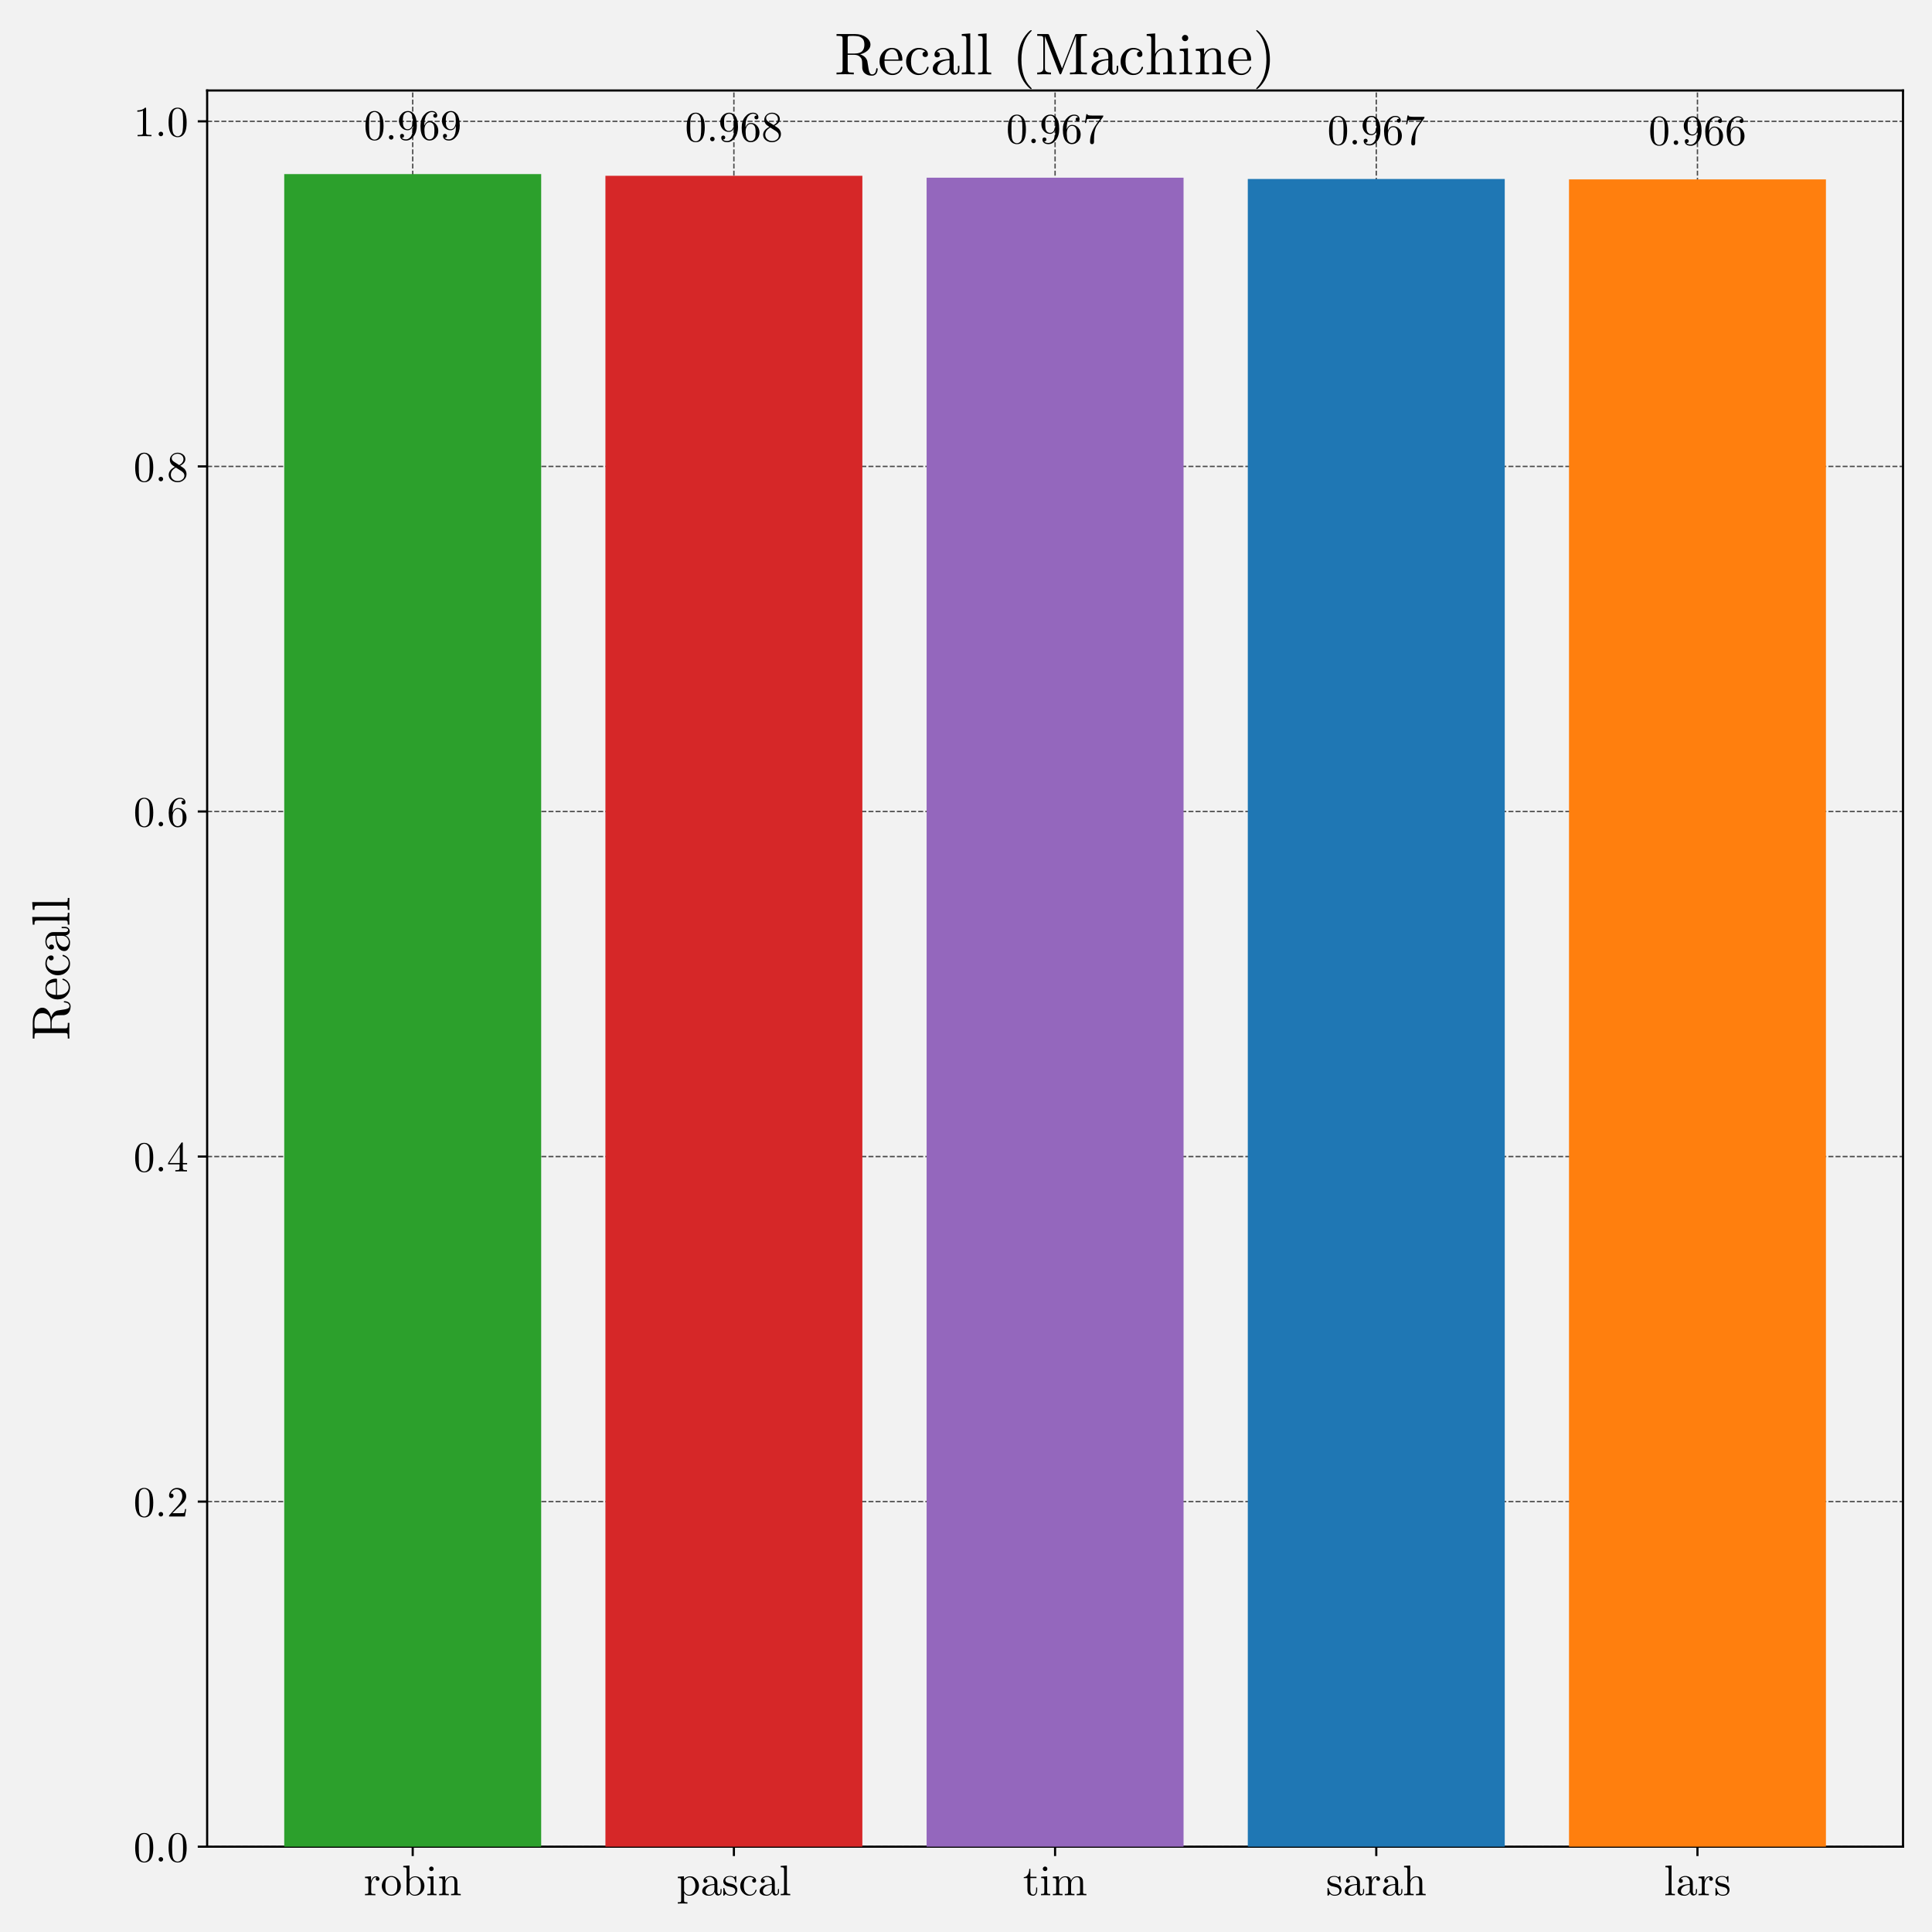
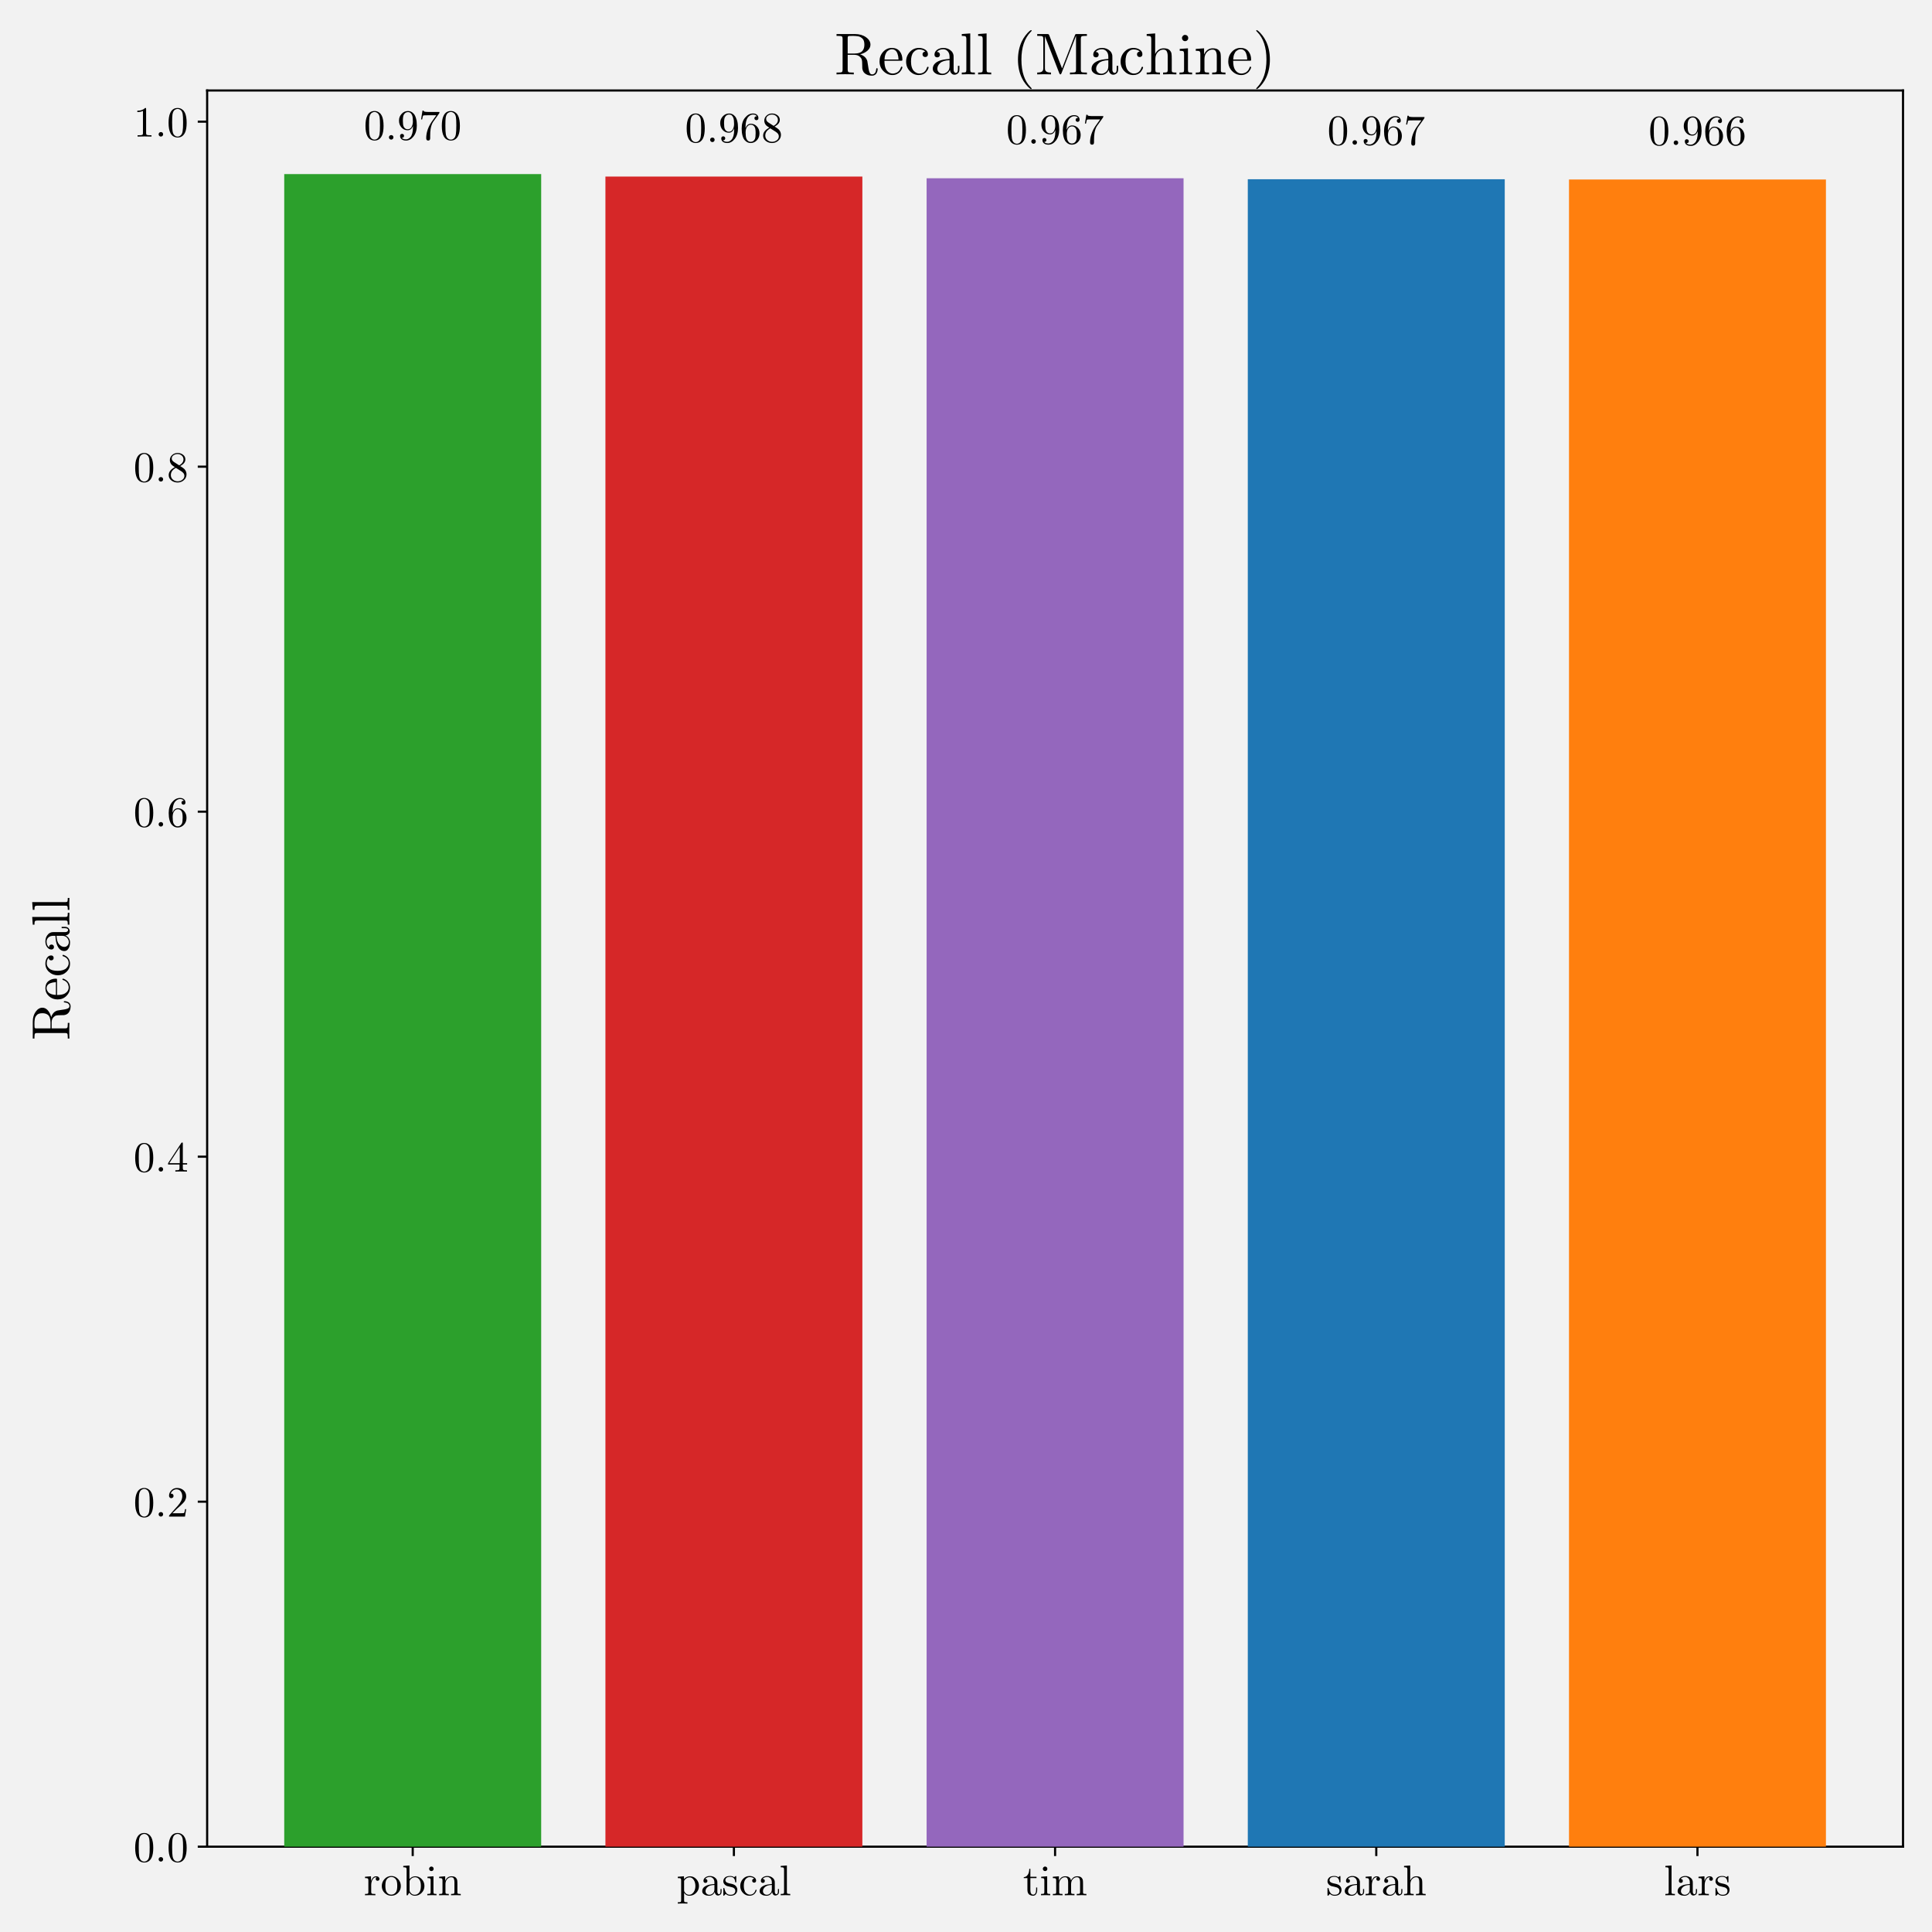
<svg xmlns="http://www.w3.org/2000/svg" xmlns:xlink="http://www.w3.org/1999/xlink" width="720pt" height="720pt" viewBox="0 0 720 720" version="1.1">
  <defs>
    <style type="text/css">*{stroke-linejoin: round; stroke-linecap: butt}</style>
  </defs>
  <g id="figure_1">
    <g id="patch_1">
      <path d="M 0 720  L 720 720  L 720 0  L 0 0  z " style="fill: #f2f2f2" />
    </g>
    <g id="axes_1">
      <g id="patch_2">
        <path d="M 77.198 688.205  L 709.2 688.205  L 709.2 33.72  L 77.198 33.72  z " style="fill: #f2f2f2" />
      </g>
      <g id="matplotlib.axis_1">
        <g id="xtick_1">
          <g id="line2d_1">
-             <path d="M 153.804 688.205  L 153.804 33.72  " clip-path="url(#pa54f0e3e91)" style="fill: none; stroke-dasharray: 1.85,0.8; stroke-dashoffset: 0; stroke: #000000; stroke-opacity: 0.7; stroke-width: 0.5" />
-           </g>
-           <g id="line2d_2">
            <defs>
-               <path id="mc6ed6a893f" d="M 0 0  L 0 3.5  " style="stroke: #000000; stroke-width: 0.8" />
+               <path id="mddbb6d529b" d="M 0 0  L 0 3.5  " style="stroke: #000000; stroke-width: 0.8" />
            </defs>
            <g>
-               <use xlink:href="#mc6ed6a893f" x="153.804" y="688.205" style="stroke: #000000; stroke-width: 0.8" />
+               <use xlink:href="#mddbb6d529b" x="153.804" y="688.205" style="stroke: #000000; stroke-width: 0.8" />
            </g>
          </g>
          <g id="text_1">
            <g transform="translate(135.5889 706.3075) scale(0.16 -0.16)">
              <defs>
                <path id="CMUSerif-Roman-72" d="M 178 0  L 178 197  Q 519 197 598 239  Q 678 281 678 488  L 678 2203  Q 678 2441 595 2500  Q 513 2559 178 2559  L 178 2759  L 1069 2828  L 1069 2125  Q 1159 2400 1351 2614  Q 1544 2828 1856 2828  Q 2063 2828 2195 2712  Q 2328 2597 2328 2438  Q 2328 2297 2242 2226  Q 2156 2156 2053 2156  Q 1938 2156 1858 2229  Q 1778 2303 1778 2431  Q 1778 2509 1814 2570  Q 1850 2631 1878 2653  Q 1906 2675 1925 2681  Q 1913 2688 1856 2688  Q 1503 2688 1301 2336  Q 1100 1984 1100 1484  L 1100 500  Q 1100 316 1176 256  Q 1253 197 1588 197  L 1722 197  L 1722 0  Q 1466 19 909 19  Q 831 19 709 16  Q 588 13 428 6  Q 269 0 178 0  z " transform="scale(0.015625)" />
                <path id="CMUSerif-Roman-6f" d="M 601 345  Q 178 763 178 1370  Q 178 1978 592 2423  Q 1006 2869 1600 2869  Q 2181 2869 2598 2426  Q 3016 1984 3016 1369  Q 3016 766 2595 347  Q 2175 -72 1594 -72  Q 1025 -72 601 345  z M 709 1422  Q 709 800 872 519  Q 1122 91 1600 91  Q 1838 91 2036 219  Q 2234 347 2344 563  Q 2484 844 2484 1422  Q 2484 2038 2316 2309  Q 2066 2725 1594 2725  Q 1388 2725 1186 2617  Q 984 2509 863 2297  Q 709 2016 709 1422  z " transform="scale(0.015625)" />
                <path id="CMUSerif-Roman-62" d="M 178 4172  L 178 4372  L 1100 4441  L 1100 2413  Q 1472 2828 1978 2828  Q 2528 2828 2931 2406  Q 3334 1984 3334 1381  Q 3334 772 2912 350  Q 2491 -72 1906 -72  Q 1375 -72 1069 397  Q 844 6 838 0  L 678 0  L 678 3816  Q 678 4053 593 4112  Q 509 4172 178 4172  z M 1119 728  Q 1119 594 1209 459  Q 1463 72 1875 72  Q 1878 72 1881 72  Q 2328 72 2606 481  Q 2803 788 2803 1388  Q 2803 1981 2619 2278  Q 2363 2688 1947 2688  Q 1478 2688 1191 2278  Q 1119 2175 1119 2047  L 1119 728  z " transform="scale(0.015625)" />
                <path id="CMUSerif-Roman-69" d="M 213 0  L 213 197  Q 553 197 631 239  Q 709 281 709 488  L 709 2209  Q 709 2447 629 2503  Q 550 2559 238 2559  L 238 2759  L 1131 2828  L 1131 481  Q 1131 291 1200 244  Q 1269 197 1581 197  L 1581 0  Q 928 19 916 19  Q 828 19 213 0  z M 481 3944  Q 481 4072 579 4176  Q 678 4281 818 4281  Q 959 4281 1059 4186  Q 1159 4091 1159 3942  Q 1159 3794 1059 3698  Q 959 3603 819 3603  Q 672 3603 576 3706  Q 481 3809 481 3944  z " transform="scale(0.015625)" />
                <path id="CMUSerif-Roman-6e" d="M 206 0  L 206 197  Q 547 197 625 239  Q 703 281 703 488  L 703 2203  Q 703 2441 620 2500  Q 538 2559 206 2559  L 206 2759  L 1106 2828  L 1106 2156  Q 1406 2828 2053 2828  Q 2534 2828 2725 2591  Q 2866 2431 2895 2253  Q 2925 2075 2925 1613  L 2925 391  Q 2931 256 3034 226  Q 3138 197 3425 197  L 3425 0  Q 2772 19 2706 19  Q 2656 19 1984 0  L 1984 197  Q 2325 197 2404 239  Q 2484 281 2484 488  L 2484 1978  Q 2484 2303 2384 2495  Q 2284 2688 2009 2688  Q 1678 2688 1412 2409  Q 1147 2131 1147 1663  L 1147 488  Q 1147 281 1226 239  Q 1306 197 1644 197  L 1644 0  Q 991 19 928 19  Q 878 19 206 0  z " transform="scale(0.015625)" />
              </defs>
              <use xlink:href="#CMUSerif-Roman-72" />
              <use xlink:href="#CMUSerif-Roman-6f" x="39.062" />
              <use xlink:href="#CMUSerif-Roman-62" x="89.062" />
              <use xlink:href="#CMUSerif-Roman-69" x="144.531" />
              <use xlink:href="#CMUSerif-Roman-6e" x="172.217" />
            </g>
          </g>
        </g>
        <g id="xtick_2">
-           <g id="line2d_3">
-             <path d="M 273.501 688.205  L 273.501 33.72  " clip-path="url(#pa54f0e3e91)" style="fill: none; stroke-dasharray: 1.85,0.8; stroke-dashoffset: 0; stroke: #000000; stroke-opacity: 0.7; stroke-width: 0.5" />
-           </g>
-           <g id="line2d_4">
-             <g>
-               <use xlink:href="#mc6ed6a893f" x="273.501" y="688.205" style="stroke: #000000; stroke-width: 0.8" />
+           <g id="line2d_2">
+             <g>
+               <use xlink:href="#mddbb6d529b" x="273.501" y="688.205" style="stroke: #000000; stroke-width: 0.8" />
            </g>
          </g>
          <g id="text_2">
            <g transform="translate(252.1488 706.3075) scale(0.16 -0.16)">
              <defs>
                <path id="CMUSerif-Roman-70" d="M 178 -1044  Q 519 -1044 598 -1001  Q 678 -959 678 -756  L 678 2241  Q 678 2453 598 2506  Q 519 2559 178 2559  L 178 2759  L 1100 2828  L 1100 2406  Q 1484 2828 1997 2828  Q 2541 2828 2937 2406  Q 3334 1984 3334 1381  Q 3334 772 2912 350  Q 2491 -72 1906 -72  Q 1588 -72 1373 92  Q 1159 256 1119 378  L 1119 319  L 1119 -756  Q 1119 -963 1200 -1003  Q 1281 -1044 1619 -1044  L 1619 -1241  Q 947 -1222 897 -1222  Q 834 -1222 178 -1241  L 178 -1044  z M 1119 728  Q 1119 631 1133 597  Q 1147 563 1209 459  Q 1463 72 1875 72  Q 1878 72 1881 72  Q 2247 72 2525 445  Q 2803 819 2803 1381  Q 2803 1919 2550 2294  Q 2297 2669 1947 2669  Q 1697 2669 1478 2534  Q 1259 2400 1119 2156  L 1119 728  z " transform="scale(0.015625)" />
                <path id="CMUSerif-Roman-61" d="M 269 609  Q 269 1153 909 1441  Q 1294 1625 2088 1672  L 2088 1906  Q 2088 2303 1880 2514  Q 1672 2725 1409 2725  Q 941 2725 716 2431  Q 906 2425 975 2329  Q 1044 2234 1044 2138  Q 1044 2009 964 1926  Q 884 1844 750 1844  Q 622 1844 537 1923  Q 453 2003 453 2144  Q 453 2456 736 2662  Q 1019 2869 1422 2869  Q 1947 2869 2297 2516  Q 2406 2406 2461 2265  Q 2516 2125 2522 2033  Q 2528 1941 2528 1759  L 2528 481  Q 2528 444 2540 381  Q 2553 319 2611 239  Q 2669 159 2766 159  Q 2997 159 2994 569  L 2994 928  L 3156 928  L 3156 569  Q 3156 228 2976 95  Q 2797 -38 2631 -38  Q 2419 -38 2284 118  Q 2150 275 2131 488  Q 2034 244 1814 86  Q 1594 -72 1294 -72  Q 1063 -72 845 -14  Q 628 44 448 205  Q 269 366 269 609  z M 763 616  Q 763 378 931 225  Q 1100 72 1338 72  Q 1606 72 1847 280  Q 2088 488 2088 897  L 2088 1538  Q 1378 1513 1070 1230  Q 763 947 763 616  z " transform="scale(0.015625)" />
                <path id="CMUSerif-Roman-73" d="M 213 84  L 213 928  Q 213 1000 216 1025  Q 219 1050 237 1069  Q 256 1088 294 1088  Q 338 1088 355 1069  Q 372 1050 384 978  Q 481 538 689 305  Q 897 72 1275 72  Q 1634 72 1815 231  Q 1997 391 1997 653  Q 1997 1122 1331 1241  Q 947 1319 787 1370  Q 628 1422 488 1538  Q 213 1763 213 2081  Q 213 2400 455 2634  Q 697 2869 1234 2869  Q 1594 2869 1838 2688  Q 1909 2744 1947 2791  Q 2031 2869 2075 2869  Q 2125 2869 2134 2836  Q 2144 2803 2144 2713  L 2144 2069  Q 2144 1997 2141 1972  Q 2138 1947 2119 1930  Q 2100 1913 2059 1913  Q 1988 1913 1984 1972  Q 1934 2747 1234 2747  Q 856 2747 687 2601  Q 519 2456 519 2259  Q 519 2150 570 2067  Q 622 1984 689 1936  Q 756 1888 881 1842  Q 1006 1797 1082 1781  Q 1159 1766 1306 1734  Q 1819 1638 2034 1428  Q 2303 1159 2303 819  Q 2303 441 2047 184  Q 1791 -72 1275 -72  Q 859 -72 569 206  Q 531 169 503 136  Q 475 103 464 90  Q 453 78 450 70  Q 447 63 441 56  Q 313 -72 281 -72  Q 231 -72 222 -39  Q 213 -6 213 84  z " transform="scale(0.015625)" />
                <path id="CMUSerif-Roman-63" d="M 625 351  Q 219 775 219 1383  Q 219 1991 619 2430  Q 1019 2869 1606 2869  Q 1997 2869 2290 2683  Q 2584 2497 2584 2181  Q 2584 2041 2501 1961  Q 2419 1881 2291 1881  Q 2156 1881 2076 1964  Q 1997 2047 1997 2175  Q 1997 2231 2015 2287  Q 2034 2344 2104 2403  Q 2175 2463 2297 2472  Q 2069 2706 1625 2706  Q 1619 2706 1613 2706  Q 1288 2706 1019 2400  Q 750 2094 750 1394  Q 750 1028 839 761  Q 928 494 1075 356  Q 1222 219 1365 155  Q 1509 91 1650 91  Q 2278 91 2491 763  Q 2509 825 2572 825  Q 2656 825 2656 763  Q 2656 731 2631 650  Q 2606 569 2528 441  Q 2450 313 2339 202  Q 2228 91 2033 9  Q 1838 -72 1594 -72  Q 1031 -72 625 351  z " transform="scale(0.015625)" />
                <path id="CMUSerif-Roman-6c" d="M 213 0  L 213 197  Q 553 197 631 239  Q 709 281 709 488  L 709 3816  Q 709 4053 626 4112  Q 544 4172 213 4172  L 213 4372  L 1131 4441  L 1131 488  Q 1131 281 1212 239  Q 1294 197 1631 197  L 1631 0  Q 1553 0 1390 6  Q 1228 13 1109 16  Q 991 19 922 19  Q 847 19 213 0  z " transform="scale(0.015625)" />
              </defs>
              <use xlink:href="#CMUSerif-Roman-70" />
              <use xlink:href="#CMUSerif-Roman-61" x="55.469" />
              <use xlink:href="#CMUSerif-Roman-73" x="105.469" />
              <use xlink:href="#CMUSerif-Roman-63" x="144.824" />
              <use xlink:href="#CMUSerif-Roman-61" x="189.209" />
              <use xlink:href="#CMUSerif-Roman-6c" x="239.209" />
            </g>
          </g>
        </g>
        <g id="xtick_3">
-           <g id="line2d_5">
-             <path d="M 393.199 688.205  L 393.199 33.72  " clip-path="url(#pa54f0e3e91)" style="fill: none; stroke-dasharray: 1.85,0.8; stroke-dashoffset: 0; stroke: #000000; stroke-opacity: 0.7; stroke-width: 0.5" />
-           </g>
-           <g id="line2d_6">
-             <g>
-               <use xlink:href="#mc6ed6a893f" x="393.199" y="688.205" style="stroke: #000000; stroke-width: 0.8" />
+           <g id="line2d_3">
+             <g>
+               <use xlink:href="#mddbb6d529b" x="393.199" y="688.205" style="stroke: #000000; stroke-width: 0.8" />
            </g>
          </g>
          <g id="text_3">
            <g transform="translate(381.2225 706.3075) scale(0.16 -0.16)">
              <defs>
                <path id="CMUSerif-Roman-74" d="M 122 2559  L 122 2700  Q 416 2713 611 2920  Q 806 3128 873 3384  Q 941 3641 947 3938  L 1106 3938  L 1106 2759  L 2022 2759  L 2022 2559  L 1106 2559  L 1106 781  Q 1106 91 1538 91  Q 1722 91 1844 280  Q 1966 469 1966 806  L 1966 1159  L 2125 1159  L 2125 794  Q 2125 447 1965 187  Q 1806 -72 1491 -72  Q 1375 -72 1261 -42  Q 1147 -13 998 64  Q 850 141 758 330  Q 666 519 666 794  L 666 2559  L 122 2559  z " transform="scale(0.015625)" />
                <path id="CMUSerif-Roman-6d" d="M 206 0  L 206 197  Q 547 197 625 239  Q 703 281 703 488  L 703 2203  Q 703 2441 620 2500  Q 538 2559 206 2559  L 206 2759  L 1106 2828  L 1106 2156  Q 1406 2828 2053 2828  Q 2803 2828 2906 2203  Q 3016 2447 3245 2637  Q 3475 2828 3834 2828  Q 4316 2828 4506 2591  Q 4647 2431 4675 2253  Q 4703 2075 4703 1613  L 4703 391  Q 4709 256 4812 226  Q 4916 197 5203 197  L 5203 0  Q 4550 19 4488 19  Q 4438 19 3763 0  L 3763 197  Q 4103 197 4183 239  Q 4263 281 4263 488  L 4263 1978  Q 4263 2303 4163 2495  Q 4063 2688 3788 2688  Q 3456 2688 3190 2409  Q 2925 2131 2925 1663  L 2925 488  Q 2925 281 3004 239  Q 3084 197 3425 197  L 3425 0  Q 2772 19 2706 19  Q 2656 19 1984 0  L 1984 197  Q 2325 197 2404 239  Q 2484 281 2484 488  L 2484 1978  Q 2484 2303 2384 2495  Q 2284 2688 2009 2688  Q 1678 2688 1412 2409  Q 1147 2131 1147 1663  L 1147 488  Q 1147 281 1226 239  Q 1306 197 1644 197  L 1644 0  Q 991 19 928 19  Q 878 19 206 0  z " transform="scale(0.015625)" />
              </defs>
              <use xlink:href="#CMUSerif-Roman-74" />
              <use xlink:href="#CMUSerif-Roman-69" x="38.77" />
              <use xlink:href="#CMUSerif-Roman-6d" x="66.455" />
            </g>
          </g>
        </g>
        <g id="xtick_4">
-           <g id="line2d_7">
-             <path d="M 512.896 688.205  L 512.896 33.72  " clip-path="url(#pa54f0e3e91)" style="fill: none; stroke-dasharray: 1.85,0.8; stroke-dashoffset: 0; stroke: #000000; stroke-opacity: 0.7; stroke-width: 0.5" />
-           </g>
-           <g id="line2d_8">
-             <g>
-               <use xlink:href="#mc6ed6a893f" x="512.896" y="688.205" style="stroke: #000000; stroke-width: 0.8" />
+           <g id="line2d_4">
+             <g>
+               <use xlink:href="#mddbb6d529b" x="512.896" y="688.205" style="stroke: #000000; stroke-width: 0.8" />
            </g>
          </g>
          <g id="text_4">
            <g transform="translate(494.1849 706.3075) scale(0.16 -0.16)">
              <defs>
                <path id="CMUSerif-Roman-68" d="M 206 0  L 206 197  Q 547 197 625 239  Q 703 281 703 488  L 703 3816  Q 703 4053 620 4112  Q 538 4172 206 4172  L 206 4372  L 1125 4441  L 1125 2216  L 1131 2216  Q 1234 2447 1465 2637  Q 1697 2828 2053 2828  Q 2534 2828 2725 2591  Q 2866 2431 2895 2253  Q 2925 2075 2925 1613  L 2925 391  Q 2931 256 3034 226  Q 3138 197 3425 197  L 3425 0  Q 2772 19 2706 19  Q 2656 19 1984 0  L 1984 197  Q 2325 197 2404 239  Q 2484 281 2484 488  L 2484 1978  Q 2484 2303 2384 2495  Q 2284 2688 2009 2688  Q 1678 2688 1412 2409  Q 1147 2131 1147 1663  L 1147 488  Q 1147 281 1226 239  Q 1306 197 1644 197  L 1644 0  Q 991 19 928 19  Q 878 19 206 0  z " transform="scale(0.015625)" />
              </defs>
              <use xlink:href="#CMUSerif-Roman-73" />
              <use xlink:href="#CMUSerif-Roman-61" x="39.355" />
              <use xlink:href="#CMUSerif-Roman-72" x="89.355" />
              <use xlink:href="#CMUSerif-Roman-61" x="128.418" />
              <use xlink:href="#CMUSerif-Roman-68" x="178.418" />
            </g>
          </g>
        </g>
        <g id="xtick_5">
-           <g id="line2d_9">
-             <path d="M 632.594 688.205  L 632.594 33.72  " clip-path="url(#pa54f0e3e91)" style="fill: none; stroke-dasharray: 1.85,0.8; stroke-dashoffset: 0; stroke: #000000; stroke-opacity: 0.7; stroke-width: 0.5" />
-           </g>
-           <g id="line2d_10">
-             <g>
-               <use xlink:href="#mc6ed6a893f" x="632.594" y="688.205" style="stroke: #000000; stroke-width: 0.8" />
+           <g id="line2d_5">
+             <g>
+               <use xlink:href="#mddbb6d529b" x="632.594" y="688.205" style="stroke: #000000; stroke-width: 0.8" />
            </g>
          </g>
          <g id="text_5">
            <g transform="translate(620.1049 706.3075) scale(0.16 -0.16)">
              <use xlink:href="#CMUSerif-Roman-6c" />
              <use xlink:href="#CMUSerif-Roman-61" x="27.686" />
              <use xlink:href="#CMUSerif-Roman-72" x="77.686" />
              <use xlink:href="#CMUSerif-Roman-73" x="116.748" />
            </g>
          </g>
        </g>
      </g>
      <g id="matplotlib.axis_2">
        <g id="ytick_1">
-           <g id="line2d_11">
-             <path d="M 77.198 688.205  L 709.2 688.205  " clip-path="url(#pa54f0e3e91)" style="fill: none; stroke-dasharray: 1.85,0.8; stroke-dashoffset: 0; stroke: #000000; stroke-opacity: 0.7; stroke-width: 0.5" />
-           </g>
-           <g id="line2d_12">
+           <g id="line2d_6">
            <defs>
-               <path id="ma3ee4d7da2" d="M 0 0  L -3.5 0  " style="stroke: #000000; stroke-width: 0.8" />
+               <path id="ma9dd1561b0" d="M 0 0  L -3.5 0  " style="stroke: #000000; stroke-width: 0.8" />
            </defs>
            <g>
-               <use xlink:href="#ma3ee4d7da2" x="77.198" y="688.205" style="stroke: #000000; stroke-width: 0.8" />
+               <use xlink:href="#ma9dd1561b0" x="77.198" y="688.205" style="stroke: #000000; stroke-width: 0.8" />
            </g>
          </g>
          <g id="text_6">
            <g transform="translate(49.7525 693.7563) scale(0.16 -0.16)">
              <defs>
                <path id="CMUSerif-Roman-30" d="M 250 2047  Q 250 2988 488 3500  Q 819 4263 1600 4263  Q 1766 4263 1939 4217  Q 2113 4172 2333 4000  Q 2553 3828 2688 3547  Q 2944 3003 2944 2047  Q 2944 1113 2706 603  Q 2359 -141 1594 -141  Q 1306 -141 1014 6  Q 722 153 538 506  Q 250 1034 250 2047  z M 781 2125  Q 781 1159 850 775  Q 928 359 1142 179  Q 1356 0 1594 0  Q 1850 0 2064 192  Q 2278 384 2344 800  Q 2416 1209 2413 2125  Q 2413 3016 2350 3372  Q 2266 3788 2042 3955  Q 1819 4122 1594 4122  Q 1509 4122 1420 4097  Q 1331 4072 1203 4000  Q 1075 3928 976 3750  Q 878 3572 831 3303  Q 781 2956 781 2125  z " transform="scale(0.015625)" />
                <path id="CMUSerif-Roman-2e" d="M 641 103  Q 544 206 544 340  Q 544 475 641 573  Q 738 672 884 672  Q 1025 672 1120 580  Q 1216 488 1216 339  Q 1216 191 1114 95  Q 1013 0 884 0  Q 738 0 641 103  z " transform="scale(0.015625)" />
              </defs>
              <use xlink:href="#CMUSerif-Roman-30" />
              <use xlink:href="#CMUSerif-Roman-2e" x="50" />
              <use xlink:href="#CMUSerif-Roman-30" x="77.783" />
            </g>
          </g>
        </g>
        <g id="ytick_2">
-           <g id="line2d_13">
-             <path d="M 77.198 559.608  L 709.2 559.608  " clip-path="url(#pa54f0e3e91)" style="fill: none; stroke-dasharray: 1.85,0.8; stroke-dashoffset: 0; stroke: #000000; stroke-opacity: 0.7; stroke-width: 0.5" />
-           </g>
-           <g id="line2d_14">
-             <g>
-               <use xlink:href="#ma3ee4d7da2" x="77.198" y="559.608" style="stroke: #000000; stroke-width: 0.8" />
+           <g id="line2d_7">
+             <g>
+               <use xlink:href="#ma9dd1561b0" x="77.198" y="559.632" style="stroke: #000000; stroke-width: 0.8" />
            </g>
          </g>
          <g id="text_7">
-             <g transform="translate(49.7525 565.1592) scale(0.16 -0.16)">
+             <g transform="translate(49.7525 565.1836) scale(0.16 -0.16)">
              <defs>
                <path id="CMUSerif-Roman-32" d="M 319 0  Q 319 116 330 150  Q 341 184 391 238  L 1619 1606  Q 2291 2363 2291 3022  Q 2291 3450 2067 3756  Q 1844 4063 1434 4063  Q 1153 4063 915 3891  Q 678 3719 569 3413  Q 588 3419 653 3419  Q 813 3419 902 3319  Q 991 3219 991 3084  Q 991 2913 880 2830  Q 769 2747 659 2747  Q 616 2747 558 2756  Q 500 2766 409 2855  Q 319 2944 319 3103  Q 319 3550 658 3906  Q 997 4263 1516 4263  Q 2103 4263 2489 3914  Q 2875 3566 2875 3022  Q 2875 2831 2817 2657  Q 2759 2484 2682 2350  Q 2606 2216 2400 2000  Q 2194 1784 2028 1631  Q 1863 1478 1491 1153  L 813 494  L 1966 494  Q 2528 494 2572 544  Q 2634 634 2713 1113  L 2875 1113  L 2694 0  L 319 0  z " transform="scale(0.015625)" />
              </defs>
              <use xlink:href="#CMUSerif-Roman-30" />
              <use xlink:href="#CMUSerif-Roman-2e" x="50" />
              <use xlink:href="#CMUSerif-Roman-32" x="77.783" />
            </g>
          </g>
        </g>
        <g id="ytick_3">
-           <g id="line2d_15">
-             <path d="M 77.198 431.011  L 709.2 431.011  " clip-path="url(#pa54f0e3e91)" style="fill: none; stroke-dasharray: 1.85,0.8; stroke-dashoffset: 0; stroke: #000000; stroke-opacity: 0.7; stroke-width: 0.5" />
-           </g>
-           <g id="line2d_16">
-             <g>
-               <use xlink:href="#ma3ee4d7da2" x="77.198" y="431.011" style="stroke: #000000; stroke-width: 0.8" />
+           <g id="line2d_8">
+             <g>
+               <use xlink:href="#ma9dd1561b0" x="77.198" y="431.06" style="stroke: #000000; stroke-width: 0.8" />
            </g>
          </g>
          <g id="text_8">
-             <g transform="translate(49.7525 436.5622) scale(0.16 -0.16)">
+             <g transform="translate(49.7525 436.611) scale(0.16 -0.16)">
              <defs>
                <path id="CMUSerif-Roman-34" d="M 178 1056  L 178 1253  L 2144 4256  Q 2194 4334 2272 4331  Q 2344 4331 2359 4303  Q 2375 4275 2375 4166  L 2375 1253  L 3016 1253  L 3016 1056  L 2375 1056  L 2375 500  Q 2375 316 2451 256  Q 2528 197 2859 197  L 2994 197  L 2994 0  Q 2731 19 2125 19  Q 1522 19 1259 0  L 1259 197  L 1394 197  Q 1725 197 1803 255  Q 1881 313 1881 500  L 1881 1056  L 178 1056  z M 359 1253  L 1919 1253  L 1919 3641  L 359 1253  z " transform="scale(0.015625)" />
              </defs>
              <use xlink:href="#CMUSerif-Roman-30" />
              <use xlink:href="#CMUSerif-Roman-2e" x="50" />
              <use xlink:href="#CMUSerif-Roman-34" x="77.783" />
            </g>
          </g>
        </g>
        <g id="ytick_4">
-           <g id="line2d_17">
-             <path d="M 77.198 302.414  L 709.2 302.414  " clip-path="url(#pa54f0e3e91)" style="fill: none; stroke-dasharray: 1.85,0.8; stroke-dashoffset: 0; stroke: #000000; stroke-opacity: 0.7; stroke-width: 0.5" />
-           </g>
-           <g id="line2d_18">
-             <g>
-               <use xlink:href="#ma3ee4d7da2" x="77.198" y="302.414" style="stroke: #000000; stroke-width: 0.8" />
+           <g id="line2d_9">
+             <g>
+               <use xlink:href="#ma9dd1561b0" x="77.198" y="302.487" style="stroke: #000000; stroke-width: 0.8" />
            </g>
          </g>
          <g id="text_9">
-             <g transform="translate(49.7525 307.9652) scale(0.16 -0.16)">
+             <g transform="translate(49.7525 308.0383) scale(0.16 -0.16)">
              <defs>
                <path id="CMUSerif-Roman-36" d="M 269 2022  Q 269 3028 781 3645  Q 1294 4263 1953 4263  Q 2338 4263 2552 4067  Q 2766 3872 2766 3572  Q 2766 3406 2669 3334  Q 2572 3263 2472 3263  Q 2356 3263 2265 3341  Q 2175 3419 2175 3559  Q 2175 3847 2528 3847  Q 2363 4103 1966 4103  Q 1844 4103 1719 4067  Q 1594 4031 1431 3912  Q 1269 3794 1144 3606  Q 1019 3419 931 3066  Q 844 2713 844 2253  L 844 2100  Q 1106 2734 1643 2732  Q 2181 2731 2553 2322  Q 2925 1913 2925 1306  Q 2925 684 2537 271  Q 2150 -141 1606 -141  Q 1363 -141 1142 -39  Q 922 63 717 294  Q 513 525 391 969  Q 269 1413 269 2022  z M 856 1447  Q 856 819 972 519  Q 991 469 1033 400  Q 1075 331 1148 242  Q 1222 153 1344 95  Q 1466 38 1606 38  Q 2034 38 2241 453  Q 2350 684 2350 1313  Q 2350 1953 2234 2188  Q 2038 2584 1638 2584  Q 1369 2584 1183 2400  Q 997 2216 926 1969  Q 856 1722 856 1447  z " transform="scale(0.015625)" />
              </defs>
              <use xlink:href="#CMUSerif-Roman-30" />
              <use xlink:href="#CMUSerif-Roman-2e" x="50" />
              <use xlink:href="#CMUSerif-Roman-36" x="77.783" />
            </g>
          </g>
        </g>
        <g id="ytick_5">
-           <g id="line2d_19">
-             <path d="M 77.198 173.817  L 709.2 173.817  " clip-path="url(#pa54f0e3e91)" style="fill: none; stroke-dasharray: 1.85,0.8; stroke-dashoffset: 0; stroke: #000000; stroke-opacity: 0.7; stroke-width: 0.5" />
-           </g>
-           <g id="line2d_20">
-             <g>
-               <use xlink:href="#ma3ee4d7da2" x="77.198" y="173.817" style="stroke: #000000; stroke-width: 0.8" />
+           <g id="line2d_10">
+             <g>
+               <use xlink:href="#ma9dd1561b0" x="77.198" y="173.914" style="stroke: #000000; stroke-width: 0.8" />
            </g>
          </g>
          <g id="text_10">
-             <g transform="translate(49.7525 179.3681) scale(0.16 -0.16)">
+             <g transform="translate(49.7525 179.4657) scale(0.16 -0.16)">
              <defs>
                <path id="CMUSerif-Roman-38" d="M 269 966  Q 269 1681 1191 2144  Q 794 2413 722 2491  Q 441 2803 441 3194  Q 441 3641 780 3952  Q 1119 4263 1600 4263  Q 2059 4263 2406 3997  Q 2753 3731 2753 3309  Q 2753 2716 1978 2316  Q 2491 1997 2613 1863  Q 2925 1516 2925 1075  Q 2925 563 2531 211  Q 2138 -141 1594 -141  Q 1063 -141 666 168  Q 269 478 269 966  z M 588 966  Q 588 569 886 303  Q 1184 38 1600 38  Q 2003 38 2304 269  Q 2606 500 2606 844  Q 2606 978 2561 1093  Q 2516 1209 2427 1301  Q 2338 1394 2283 1436  Q 2228 1478 2125 1550  L 1338 2047  Q 588 1631 588 966  z M 722 3444  Q 722 3138 1044 2925  L 1838 2413  Q 2472 2784 2472 3309  Q 2472 3650 2212 3876  Q 1953 4103 1594 4103  Q 1241 4103 981 3917  Q 722 3731 722 3444  z " transform="scale(0.015625)" />
              </defs>
              <use xlink:href="#CMUSerif-Roman-30" />
              <use xlink:href="#CMUSerif-Roman-2e" x="50" />
              <use xlink:href="#CMUSerif-Roman-38" x="77.783" />
            </g>
          </g>
        </g>
        <g id="ytick_6">
-           <g id="line2d_21">
-             <path d="M 77.198 45.22  L 709.2 45.22  " clip-path="url(#pa54f0e3e91)" style="fill: none; stroke-dasharray: 1.85,0.8; stroke-dashoffset: 0; stroke: #000000; stroke-opacity: 0.7; stroke-width: 0.5" />
-           </g>
-           <g id="line2d_22">
-             <g>
-               <use xlink:href="#ma3ee4d7da2" x="77.198" y="45.22" style="stroke: #000000; stroke-width: 0.8" />
+           <g id="line2d_11">
+             <g>
+               <use xlink:href="#ma9dd1561b0" x="77.198" y="45.342" style="stroke: #000000; stroke-width: 0.8" />
            </g>
          </g>
          <g id="text_11">
-             <g transform="translate(49.7525 50.7711) scale(0.16 -0.16)">
+             <g transform="translate(49.7525 50.893) scale(0.16 -0.16)">
              <defs>
                <path id="CMUSerif-Roman-31" d="M 569 3653  L 569 3853  Q 1338 3853 1734 4263  Q 1844 4263 1862 4238  Q 1881 4213 1881 4097  L 1881 506  Q 1881 316 1975 256  Q 2069 197 2478 197  L 2681 197  L 2681 0  Q 2456 19 1643 19  Q 831 19 609 0  L 609 197  L 813 197  Q 1216 197 1312 255  Q 1409 313 1409 506  L 1409 3822  Q 1075 3653 569 3653  z " transform="scale(0.015625)" />
              </defs>
              <use xlink:href="#CMUSerif-Roman-31" />
              <use xlink:href="#CMUSerif-Roman-2e" x="50" />
              <use xlink:href="#CMUSerif-Roman-30" x="77.783" />
            </g>
          </g>
        </g>
        <g id="text_12">
          <g transform="translate(25.87438 387.7359) rotate(-90) scale(0.2 -0.2)">
            <defs>
              <path id="CMUSerif-Roman-52" d="M 225 0  L 225 197  L 378 197  Q 725 197 804 255  Q 884 313 884 500  L 884 3872  Q 884 4056 803 4114  Q 722 4172 378 4172  L 225 4172  L 225 4372  L 2234 4372  Q 2931 4372 3417 4030  Q 3903 3688 3903 3219  Q 3903 2859 3587 2578  Q 3272 2297 2784 2175  Q 3419 1956 3566 1434  L 3647 922  Q 3672 738 3689 644  Q 3706 550 3734 422  Q 3763 294 3792 233  Q 3822 172 3865 108  Q 3909 44 3967 22  Q 4025 0 4103 0  Q 4250 0 4375 131  Q 4500 263 4525 569  Q 4538 672 4603 672  Q 4684 672 4684 569  Q 4684 478 4659 373  Q 4634 269 4573 147  Q 4513 25 4381 -58  Q 4250 -141 4078 -141  Q 3578 -141 3272 128  Q 3144 244 3086 394  Q 3028 544 3018 662  Q 3009 781 3009 1044  Q 3009 1416 2970 1578  Q 2931 1741 2766 1900  Q 2541 2119 2169 2119  L 1434 2119  L 1434 500  Q 1434 316 1514 256  Q 1594 197 1941 197  L 2094 197  L 2094 0  Q 1863 19 1159 19  Q 456 19 225 0  z M 1434 2259  L 2144 2259  Q 2484 2259 2714 2342  Q 2944 2425 3053 2575  Q 3163 2725 3203 2876  Q 3244 3028 3244 3219  Q 3244 3444 3194 3612  Q 3144 3781 3034 3881  Q 2925 3981 2815 4045  Q 2706 4109 2537 4134  Q 2369 4159 2253 4165  Q 2138 4172 1953 4172  Q 1641 4172 1575 4159  Q 1503 4153 1475 4118  Q 1447 4084 1440 4045  Q 1434 4006 1434 3916  L 1434 2259  z " transform="scale(0.015625)" />
              <path id="CMUSerif-Roman-65" d="M 178 1409  Q 178 2013 565 2441  Q 953 2869 1509 2869  Q 2072 2869 2364 2503  Q 2656 2138 2656 1613  Q 2656 1516 2631 1497  Q 2606 1478 2497 1478  L 709 1478  Q 709 825 903 519  Q 1172 91 1625 91  Q 1688 91 1763 103  Q 1838 116 1991 170  Q 2144 225 2278 372  Q 2413 519 2491 750  Q 2509 841 2572 838  Q 2656 838 2656 763  Q 2656 706 2595 579  Q 2534 453 2418 303  Q 2303 153 2079 40  Q 1856 -72 1588 -72  Q 1025 -72 601 354  Q 178 781 178 1409  z M 716 1613  L 2234 1613  Q 2234 1747 2211 1897  Q 2188 2047 2120 2255  Q 2053 2463 1897 2594  Q 1741 2725 1509 2725  Q 1406 2725 1295 2681  Q 1184 2638 1050 2531  Q 916 2425 822 2184  Q 728 1944 716 1613  z " transform="scale(0.015625)" />
            </defs>
            <use xlink:href="#CMUSerif-Roman-52" />
            <use xlink:href="#CMUSerif-Roman-65" x="73.584" />
            <use xlink:href="#CMUSerif-Roman-63" x="117.969" />
            <use xlink:href="#CMUSerif-Roman-61" x="162.354" />
            <use xlink:href="#CMUSerif-Roman-6c" x="212.354" />
            <use xlink:href="#CMUSerif-Roman-6c" x="240.039" />
          </g>
        </g>
      </g>
      <g id="patch_3">
        <path d="M 77.198 688.205  L 77.198 33.72  " style="fill: none; stroke: #000000; stroke-width: 0.8; stroke-linejoin: miter; stroke-linecap: square" />
      </g>
      <g id="patch_4">
        <path d="M 709.2 688.205  L 709.2 33.72  " style="fill: none; stroke: #000000; stroke-width: 0.8; stroke-linejoin: miter; stroke-linecap: square" />
      </g>
      <g id="patch_5">
        <path d="M 77.198 688.205  L 709.2 688.205  " style="fill: none; stroke: #000000; stroke-width: 0.8; stroke-linejoin: miter; stroke-linecap: square" />
      </g>
      <g id="patch_6">
        <path d="M 77.198 33.72  L 709.2 33.72  " style="fill: none; stroke: #000000; stroke-width: 0.8; stroke-linejoin: miter; stroke-linecap: square" />
      </g>
      <g id="patch_7">
-         <path d="M 105.925 688.205  L 201.683 688.205  L 201.683 64.886  L 105.925 64.886  z " clip-path="url(#pa54f0e3e91)" style="fill: #2ca02c" />
+         <path d="M 105.925 688.205  L 201.683 688.205  L 201.683 64.886  L 105.925 64.886  z " clip-path="url(#p20c75efce9)" style="fill: #2ca02c" />
      </g>
      <g id="patch_8">
-         <path d="M 225.622 688.205  L 321.38 688.205  L 321.38 65.51  L 225.622 65.51  z " clip-path="url(#pa54f0e3e91)" style="fill: #d62728" />
+         <path d="M 225.622 688.205  L 321.38 688.205  L 321.38 65.805  L 225.622 65.805  z " clip-path="url(#p20c75efce9)" style="fill: #d62728" />
      </g>
      <g id="patch_9">
-         <path d="M 345.32 688.205  L 441.078 688.205  L 441.078 66.229  L 345.32 66.229  z " clip-path="url(#pa54f0e3e91)" style="fill: #9467bd" />
+         <path d="M 345.32 688.205  L 441.078 688.205  L 441.078 66.423  L 345.32 66.423  z " clip-path="url(#p20c75efce9)" style="fill: #9467bd" />
      </g>
      <g id="patch_10">
-         <path d="M 465.017 688.205  L 560.775 688.205  L 560.775 66.708  L 465.017 66.708  z " clip-path="url(#pa54f0e3e91)" style="fill: #1f77b4" />
+         <path d="M 465.017 688.205  L 560.775 688.205  L 560.775 66.788  L 465.017 66.788  z " clip-path="url(#p20c75efce9)" style="fill: #1f77b4" />
      </g>
      <g id="patch_11">
-         <path d="M 584.715 688.205  L 680.473 688.205  L 680.473 66.851  L 584.715 66.851  z " clip-path="url(#pa54f0e3e91)" style="fill: #ff7f0e" />
+         <path d="M 584.715 688.205  L 680.473 688.205  L 680.473 66.889  L 584.715 66.889  z " clip-path="url(#p20c75efce9)" style="fill: #ff7f0e" />
      </g>
      <g id="text_13">
-         <g transform="translate(135.5814 52.02625) scale(0.16 -0.16)">
+         <g transform="translate(135.5814 52.02869) scale(0.16 -0.16)">
          <defs>
            <path id="CMUSerif-Roman-39" d="M 269 2822  Q 269 3163 369 3395  Q 469 3628 678 3859  Q 1063 4263 1619 4263  Q 1856 4263 2067 4163  Q 2278 4063 2479 3836  Q 2681 3609 2803 3164  Q 2925 2719 2925 2106  Q 2925 1116 2445 487  Q 1966 -141 1319 -141  Q 909 -141 668 45  Q 428 231 428 550  Q 428 716 522 786  Q 616 856 722 856  Q 838 856 928 779  Q 1019 703 1019 563  Q 1019 447 945 358  Q 872 269 684 269  Q 869 38 1313 38  Q 1472 38 1631 111  Q 1791 184 1964 364  Q 2138 544 2244 922  Q 2350 1300 2350 1831  L 2350 2034  Q 2094 1394 1550 1394  Q 1013 1394 641 1806  Q 269 2219 269 2822  z M 844 2816  Q 844 2181 959 1947  Q 1156 1544 1556 1544  Q 1947 1544 2142 1892  Q 2338 2241 2338 2694  Q 2338 3322 2234 3597  Q 2044 4103 1620 4103  Q 1197 4103 978 3700  Q 844 3463 844 2816  z " transform="scale(0.015625)" />
+             <path id="CMUSerif-Roman-37" d="M 359 3009  L 569 4325  L 728 4325  Q 747 4247 780 4212  Q 813 4178 995 4150  Q 1178 4122 1550 4122  L 3103 4122  Q 3103 3975 3047 3897  L 2181 2681  Q 1906 2297 1784 1588  Q 1713 1113 1716 538  L 1716 213  Q 1716 -141 1420 -141  Q 1125 -141 1125 213  Q 1125 1434 1913 2619  Q 1997 2741 2308 3175  Q 2619 3609 2631 3628  L 1306 3628  Q 725 3628 678 3591  Q 616 3534 519 3009  L 359 3009  z " transform="scale(0.015625)" />
          </defs>
          <use xlink:href="#CMUSerif-Roman-30" />
          <use xlink:href="#CMUSerif-Roman-2e" x="50" />
          <use xlink:href="#CMUSerif-Roman-39" x="77.783" />
-           <use xlink:href="#CMUSerif-Roman-36" x="127.783" />
-           <use xlink:href="#CMUSerif-Roman-39" x="177.783" />
+           <use xlink:href="#CMUSerif-Roman-37" x="127.783" />
+           <use xlink:href="#CMUSerif-Roman-30" x="177.783" />
        </g>
      </g>
      <g id="text_14">
-         <g transform="translate(255.2788 52.65067) scale(0.16 -0.16)">
+         <g transform="translate(255.2788 52.94799) scale(0.16 -0.16)">
          <use xlink:href="#CMUSerif-Roman-30" />
          <use xlink:href="#CMUSerif-Roman-2e" x="50" />
          <use xlink:href="#CMUSerif-Roman-39" x="77.783" />
          <use xlink:href="#CMUSerif-Roman-36" x="127.783" />
          <use xlink:href="#CMUSerif-Roman-38" x="177.783" />
        </g>
      </g>
      <g id="text_15">
-         <g transform="translate(374.9762 53.36927) scale(0.16 -0.16)">
-           <defs>
-             <path id="CMUSerif-Roman-37" d="M 359 3009  L 569 4325  L 728 4325  Q 747 4247 780 4212  Q 813 4178 995 4150  Q 1178 4122 1550 4122  L 3103 4122  Q 3103 3975 3047 3897  L 2181 2681  Q 1906 2297 1784 1588  Q 1713 1113 1716 538  L 1716 213  Q 1716 -141 1420 -141  Q 1125 -141 1125 213  Q 1125 1434 1913 2619  Q 1997 2741 2308 3175  Q 2619 3609 2631 3628  L 1306 3628  Q 725 3628 678 3591  Q 616 3534 519 3009  L 359 3009  z " transform="scale(0.015625)" />
-           </defs>
+         <g transform="translate(374.9762 53.56616) scale(0.16 -0.16)">
          <use xlink:href="#CMUSerif-Roman-30" />
          <use xlink:href="#CMUSerif-Roman-2e" x="50" />
          <use xlink:href="#CMUSerif-Roman-39" x="77.783" />
          <use xlink:href="#CMUSerif-Roman-36" x="127.783" />
          <use xlink:href="#CMUSerif-Roman-37" x="177.783" />
        </g>
      </g>
      <g id="text_16">
-         <g transform="translate(494.6737 53.84841) scale(0.16 -0.16)">
+         <g transform="translate(494.6737 53.93041) scale(0.16 -0.16)">
          <use xlink:href="#CMUSerif-Roman-30" />
          <use xlink:href="#CMUSerif-Roman-2e" x="50" />
          <use xlink:href="#CMUSerif-Roman-39" x="77.783" />
          <use xlink:href="#CMUSerif-Roman-36" x="127.783" />
          <use xlink:href="#CMUSerif-Roman-37" x="177.783" />
        </g>
      </g>
      <g id="text_17">
-         <g transform="translate(614.3711 53.99171) scale(0.16 -0.16)">
+         <g transform="translate(614.3711 54.03204) scale(0.16 -0.16)">
          <use xlink:href="#CMUSerif-Roman-30" />
          <use xlink:href="#CMUSerif-Roman-2e" x="50" />
          <use xlink:href="#CMUSerif-Roman-39" x="77.783" />
          <use xlink:href="#CMUSerif-Roman-36" x="127.783" />
          <use xlink:href="#CMUSerif-Roman-36" x="177.783" />
        </g>
      </g>
      <g id="text_18">
        <g transform="translate(310.9772 27.72) scale(0.22 -0.22)">
          <defs>
            <path id="CMUSerif-Roman-20" transform="scale(0.015625)" />
            <path id="CMUSerif-Roman-28" d="M 634 1600  Q 634 2681 1038 3553  Q 1209 3919 1450 4225  Q 1691 4531 1850 4665  Q 2009 4800 2053 4800  Q 2116 4800 2119 4738  Q 2119 4706 2034 4628  Q 1003 3578 1006 1600  Q 1006 -384 2009 -1394  Q 2119 -1503 2119 -1538  Q 2119 -1600 2053 -1600  Q 2009 -1600 1856 -1472  Q 1703 -1344 1465 -1050  Q 1228 -756 1056 -397  Q 634 475 634 1600  z " transform="scale(0.015625)" />
            <path id="CMUSerif-Roman-4d" d="M 238 0  L 238 197  Q 469 197 616 242  Q 763 288 817 373  Q 872 459 884 517  Q 897 575 897 672  L 897 3872  Q 897 4056 817 4114  Q 738 4172 391 4172  L 238 4172  L 238 4372  L 1319 4372  Q 1434 4372 1465 4351  Q 1497 4331 1544 4231  L 2931 647  L 4331 4250  Q 4363 4341 4392 4356  Q 4422 4372 4544 4372  L 5625 4372  L 5625 4172  L 5472 4172  Q 5125 4172 5045 4114  Q 4966 4056 4966 3872  L 4966 500  Q 4966 316 5045 256  Q 5125 197 5472 197  L 5625 197  L 5625 0  Q 5388 19 4709 19  Q 4025 19 3788 0  L 3788 197  L 3944 197  Q 4291 197 4369 255  Q 4447 313 4447 500  L 4447 4172  L 4441 4172  L 2869 122  Q 2825 0 2753 0  Q 2675 0 2625 141  L 1081 4122  L 1075 4122  L 1075 672  Q 1075 575 1087 517  Q 1100 459 1154 373  Q 1209 288 1356 242  Q 1503 197 1734 197  L 1734 0  Q 1063 19 986 19  Q 909 19 238 0  z " transform="scale(0.015625)" />
            <path id="CMUSerif-Roman-29" d="M 366 -1538  Q 366 -1506 447 -1428  Q 1478 -378 1478 1600  Q 1478 3584 488 4588  Q 366 4703 366 4738  Q 366 4800 428 4800  Q 472 4800 626 4672  Q 781 4544 1017 4250  Q 1253 3956 1428 3597  Q 1850 2725 1850 1600  Q 1850 519 1447 -353  Q 1275 -719 1034 -1025  Q 794 -1331 634 -1465  Q 475 -1600 428 -1600  Q 366 -1600 366 -1538  z " transform="scale(0.015625)" />
          </defs>
          <use xlink:href="#CMUSerif-Roman-52" />
          <use xlink:href="#CMUSerif-Roman-65" x="73.584" />
          <use xlink:href="#CMUSerif-Roman-63" x="117.969" />
          <use xlink:href="#CMUSerif-Roman-61" x="162.354" />
          <use xlink:href="#CMUSerif-Roman-6c" x="212.354" />
          <use xlink:href="#CMUSerif-Roman-6c" x="240.039" />
          <use xlink:href="#CMUSerif-Roman-20" x="267.725" />
          <use xlink:href="#CMUSerif-Roman-28" x="300.977" />
          <use xlink:href="#CMUSerif-Roman-4d" x="339.746" />
          <use xlink:href="#CMUSerif-Roman-61" x="431.299" />
          <use xlink:href="#CMUSerif-Roman-63" x="481.299" />
          <use xlink:href="#CMUSerif-Roman-68" x="525.684" />
          <use xlink:href="#CMUSerif-Roman-69" x="581.152" />
          <use xlink:href="#CMUSerif-Roman-6e" x="608.838" />
          <use xlink:href="#CMUSerif-Roman-65" x="664.307" />
          <use xlink:href="#CMUSerif-Roman-29" x="708.691" />
        </g>
      </g>
    </g>
  </g>
  <defs>
-     <clipPath id="pa54f0e3e91">
+     <clipPath id="p20c75efce9">
      <rect x="77.198" y="33.72" width="632.003" height="654.485" />
    </clipPath>
  </defs>
</svg>
